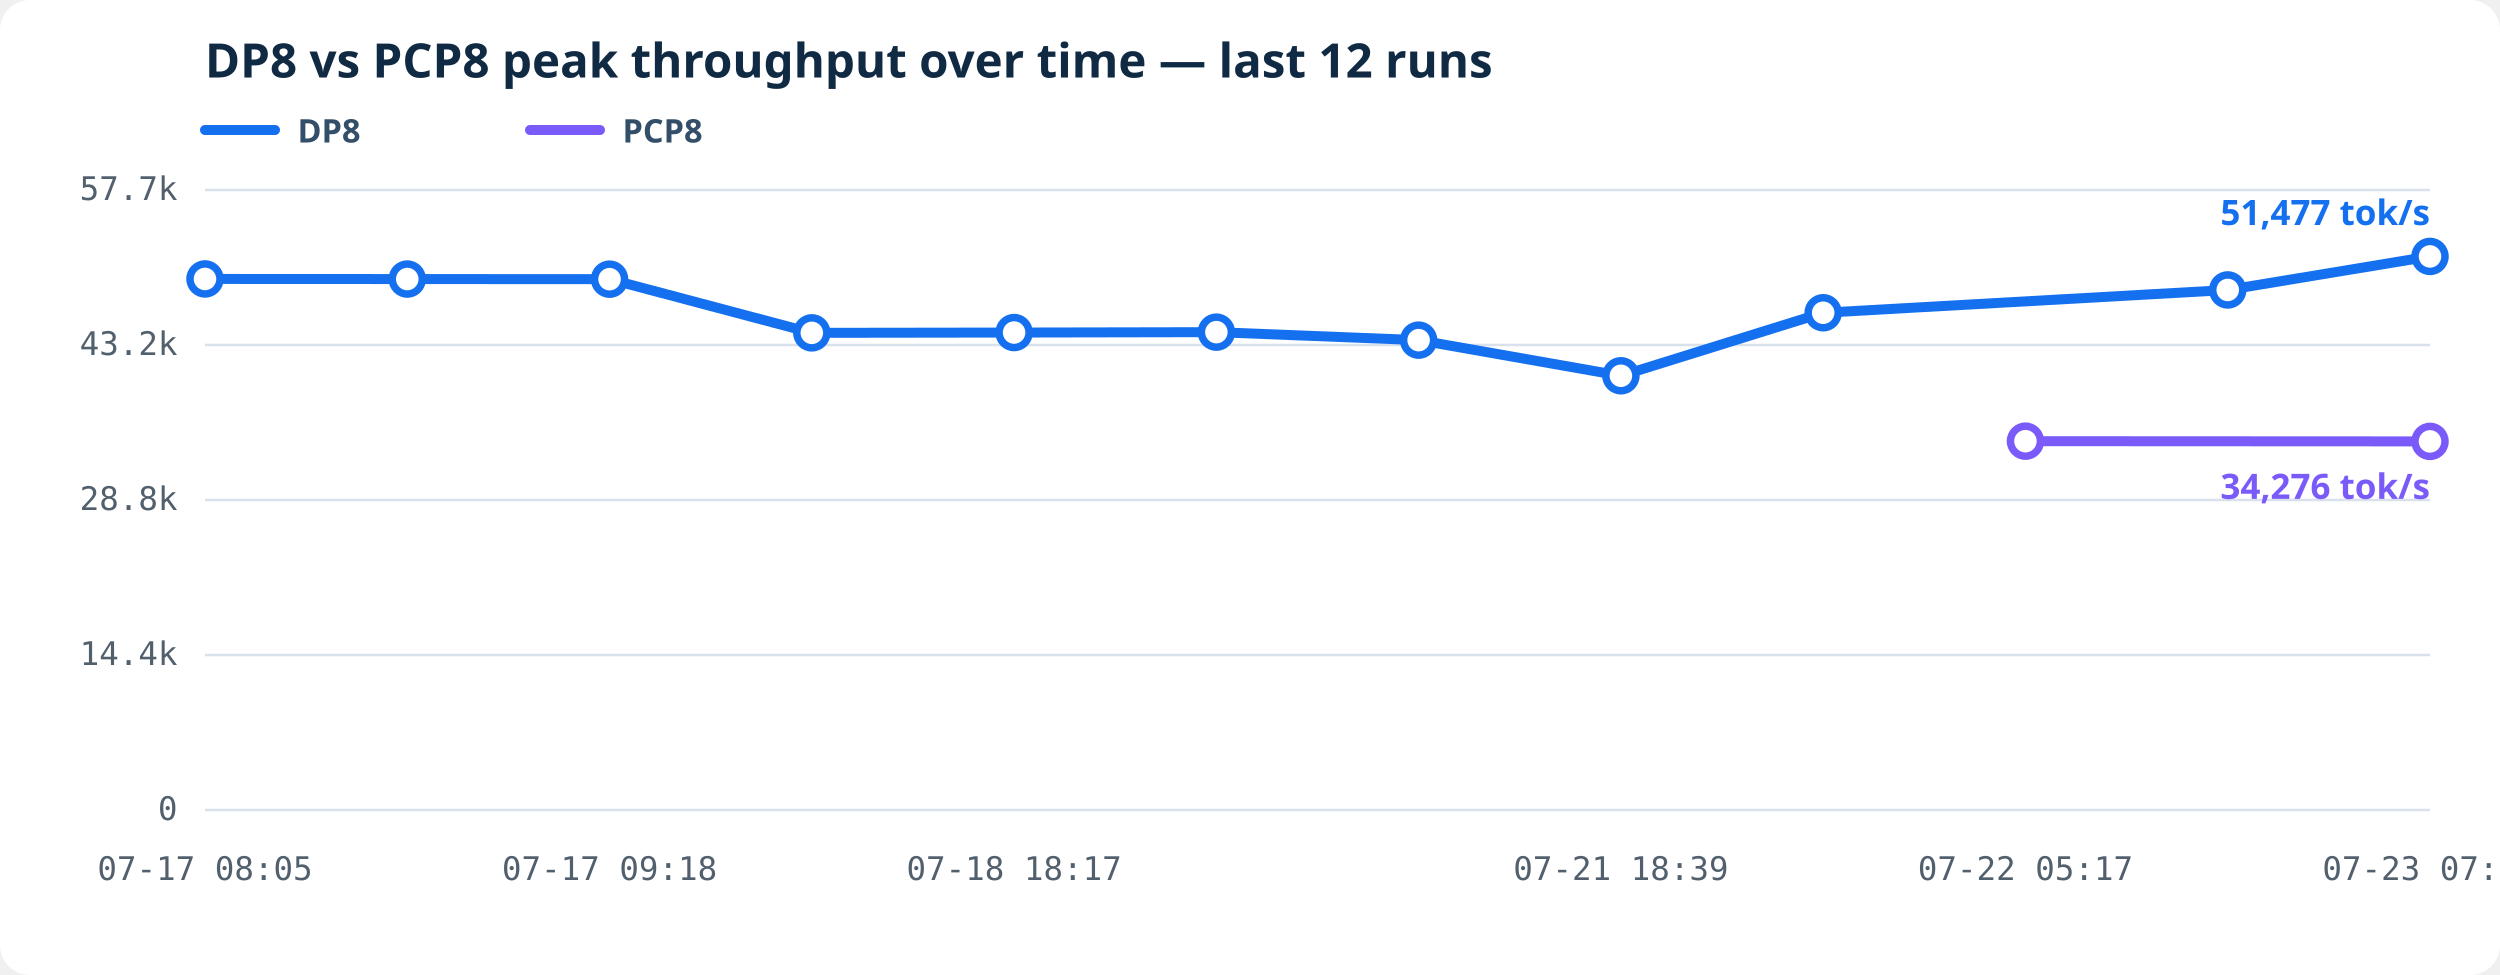
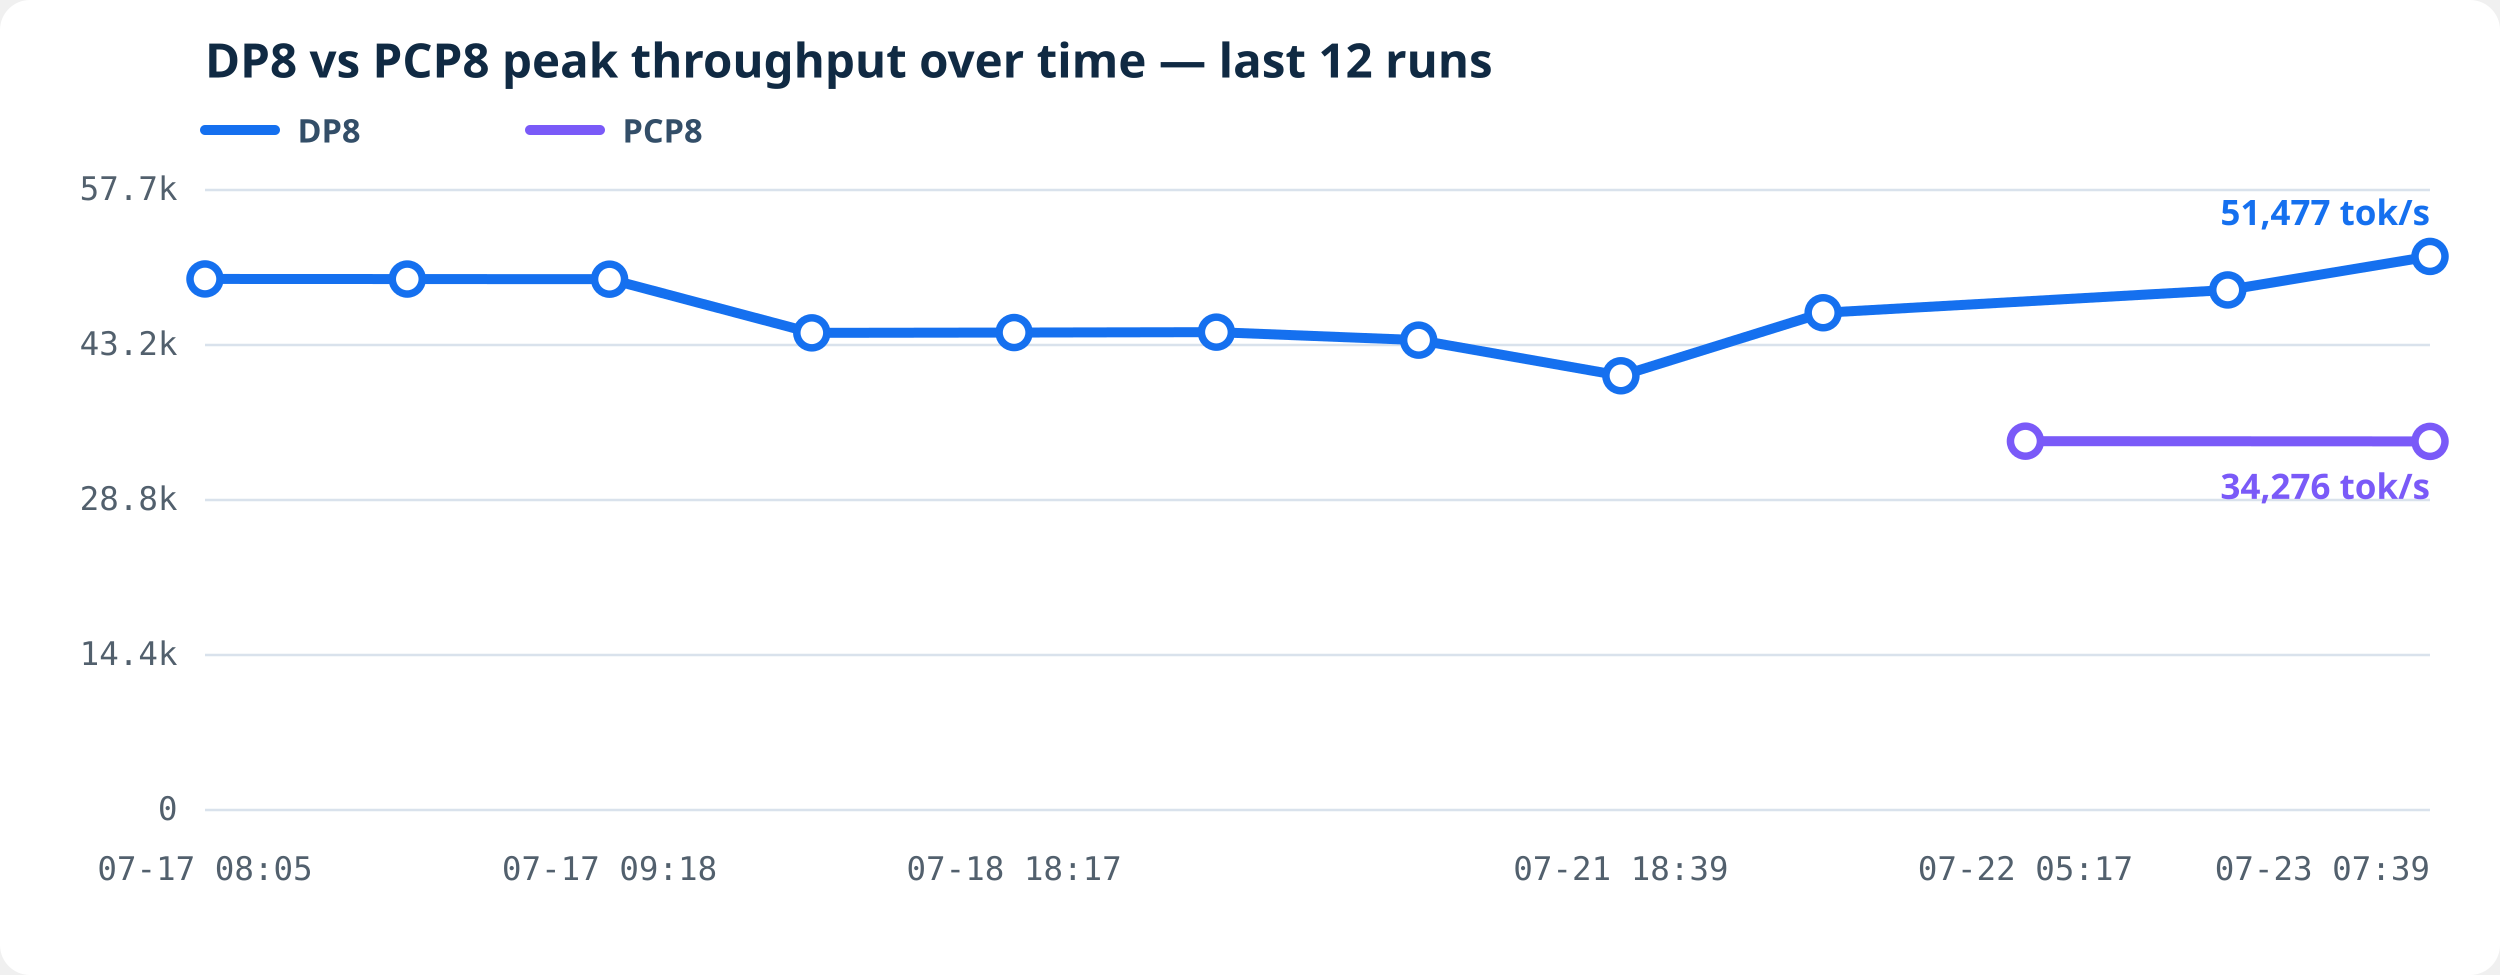
<svg xmlns="http://www.w3.org/2000/svg" viewBox="0 0 1000 390" role="img" aria-labelledby="history-title history-desc">
  <style>.bg{fill:#fff}.grid{stroke:#d9e2ec;stroke-width:1}.axis{fill:#52606d;font:13px ui-monospace,SFMono-Regular,Consolas,monospace}.heading{fill:#102a43;font:600 19px system-ui,sans-serif}.line{fill:none;stroke-width:4;stroke-linejoin:round;stroke-linecap:round}.dot{fill:#fff;stroke-width:3}.latest{stroke-width:3}.legend{fill:#334e68;font:600 13px system-ui,sans-serif}.value{font:600 14px system-ui,sans-serif}</style>
  <rect class="bg" width="1000" height="390" rx="12" />
  <text class="heading" x="82" y="31">DP8 vs PCP8 peak throughput over time — last 12 runs</text>
  <line x1="82" y1="52" x2="110" y2="52" stroke="#1570ef" stroke-width="4" stroke-linecap="round" />
  <text class="legend" x="119" y="57">DP8</text>
  <line x1="212" y1="52" x2="240" y2="52" stroke="#7a5af8" stroke-width="4" stroke-linecap="round" />
  <text class="legend" x="249" y="57">PCP8</text>
  <line class="grid" x1="82" y1="324.00" x2="972" y2="324.00" />
  <text class="axis" text-anchor="end" x="71" y="328.00">0</text>
  <line class="grid" x1="82" y1="262.00" x2="972" y2="262.00" />
  <text class="axis" text-anchor="end" x="71" y="266.00">14.4k</text>
  <line class="grid" x1="82" y1="200.00" x2="972" y2="200.00" />
  <text class="axis" text-anchor="end" x="71" y="204.00">28.8k</text>
  <line class="grid" x1="82" y1="138.00" x2="972" y2="138.00" />
  <text class="axis" text-anchor="end" x="71" y="142.00">43.2k</text>
  <line class="grid" x1="82" y1="76.00" x2="972" y2="76.00" />
  <text class="axis" text-anchor="end" x="71" y="80.00">57.7k</text>
  <text class="axis" text-anchor="middle" x="82.00" y="352">07-17 08:05</text>
  <text class="axis" text-anchor="middle" x="243.82" y="352">07-17 09:18</text>
  <text class="axis" text-anchor="middle" x="405.64" y="352">07-18 18:17</text>
  <text class="axis" text-anchor="middle" x="648.36" y="352">07-21 18:39</text>
  <text class="axis" text-anchor="middle" x="810.18" y="352">07-22 05:17</text>
-   <text class="axis" text-anchor="middle" x="972.00" y="352">07-23 07:39</text>
+   <text class="axis" text-anchor="end" x="972.00" y="352">07-23 07:39</text>
  <polyline class="line" stroke="#1570ef" points="82.00,111.58 162.91,111.62 243.82,111.67 324.73,133.14 405.64,133.02 486.55,132.86 567.45,136.06 648.36,150.31 729.27,125.10 891.09,115.98 972.00,102.57" />
  <circle class="dot" fill="#fff" stroke="#1570ef" cx="82.00" cy="111.58" r="6" />
  <circle class="dot" fill="#fff" stroke="#1570ef" cx="162.91" cy="111.62" r="6" />
  <circle class="dot" fill="#fff" stroke="#1570ef" cx="243.82" cy="111.67" r="6" />
  <circle class="dot" fill="#fff" stroke="#1570ef" cx="324.73" cy="133.14" r="6" />
  <circle class="dot" fill="#fff" stroke="#1570ef" cx="405.64" cy="133.02" r="6" />
  <circle class="dot" fill="#fff" stroke="#1570ef" cx="486.55" cy="132.86" r="6" />
  <circle class="dot" fill="#fff" stroke="#1570ef" cx="567.45" cy="136.06" r="6" />
  <circle class="dot" fill="#fff" stroke="#1570ef" cx="648.36" cy="150.31" r="6" />
  <circle class="dot" fill="#fff" stroke="#1570ef" cx="729.27" cy="125.10" r="6" />
  <circle class="dot" fill="#fff" stroke="#1570ef" cx="891.09" cy="115.98" r="6" />
  <circle class="dot latest" fill="#1570ef" stroke="#1570ef" cx="972.00" cy="102.57" r="6" />
  <text class="value" fill="#1570ef" text-anchor="end" x="972.00" y="90.00">51,477 tok/s</text>
  <polyline class="line" stroke="#7a5af8" points="810.18,176.47 972.00,176.56" />
  <circle class="dot" fill="#fff" stroke="#7a5af8" cx="810.18" cy="176.47" r="6" />
  <circle class="dot latest" fill="#7a5af8" stroke="#7a5af8" cx="972.00" cy="176.56" r="6" />
  <text class="value" fill="#7a5af8" text-anchor="end" x="972.00" y="199.56">34,276 tok/s</text>
</svg>
